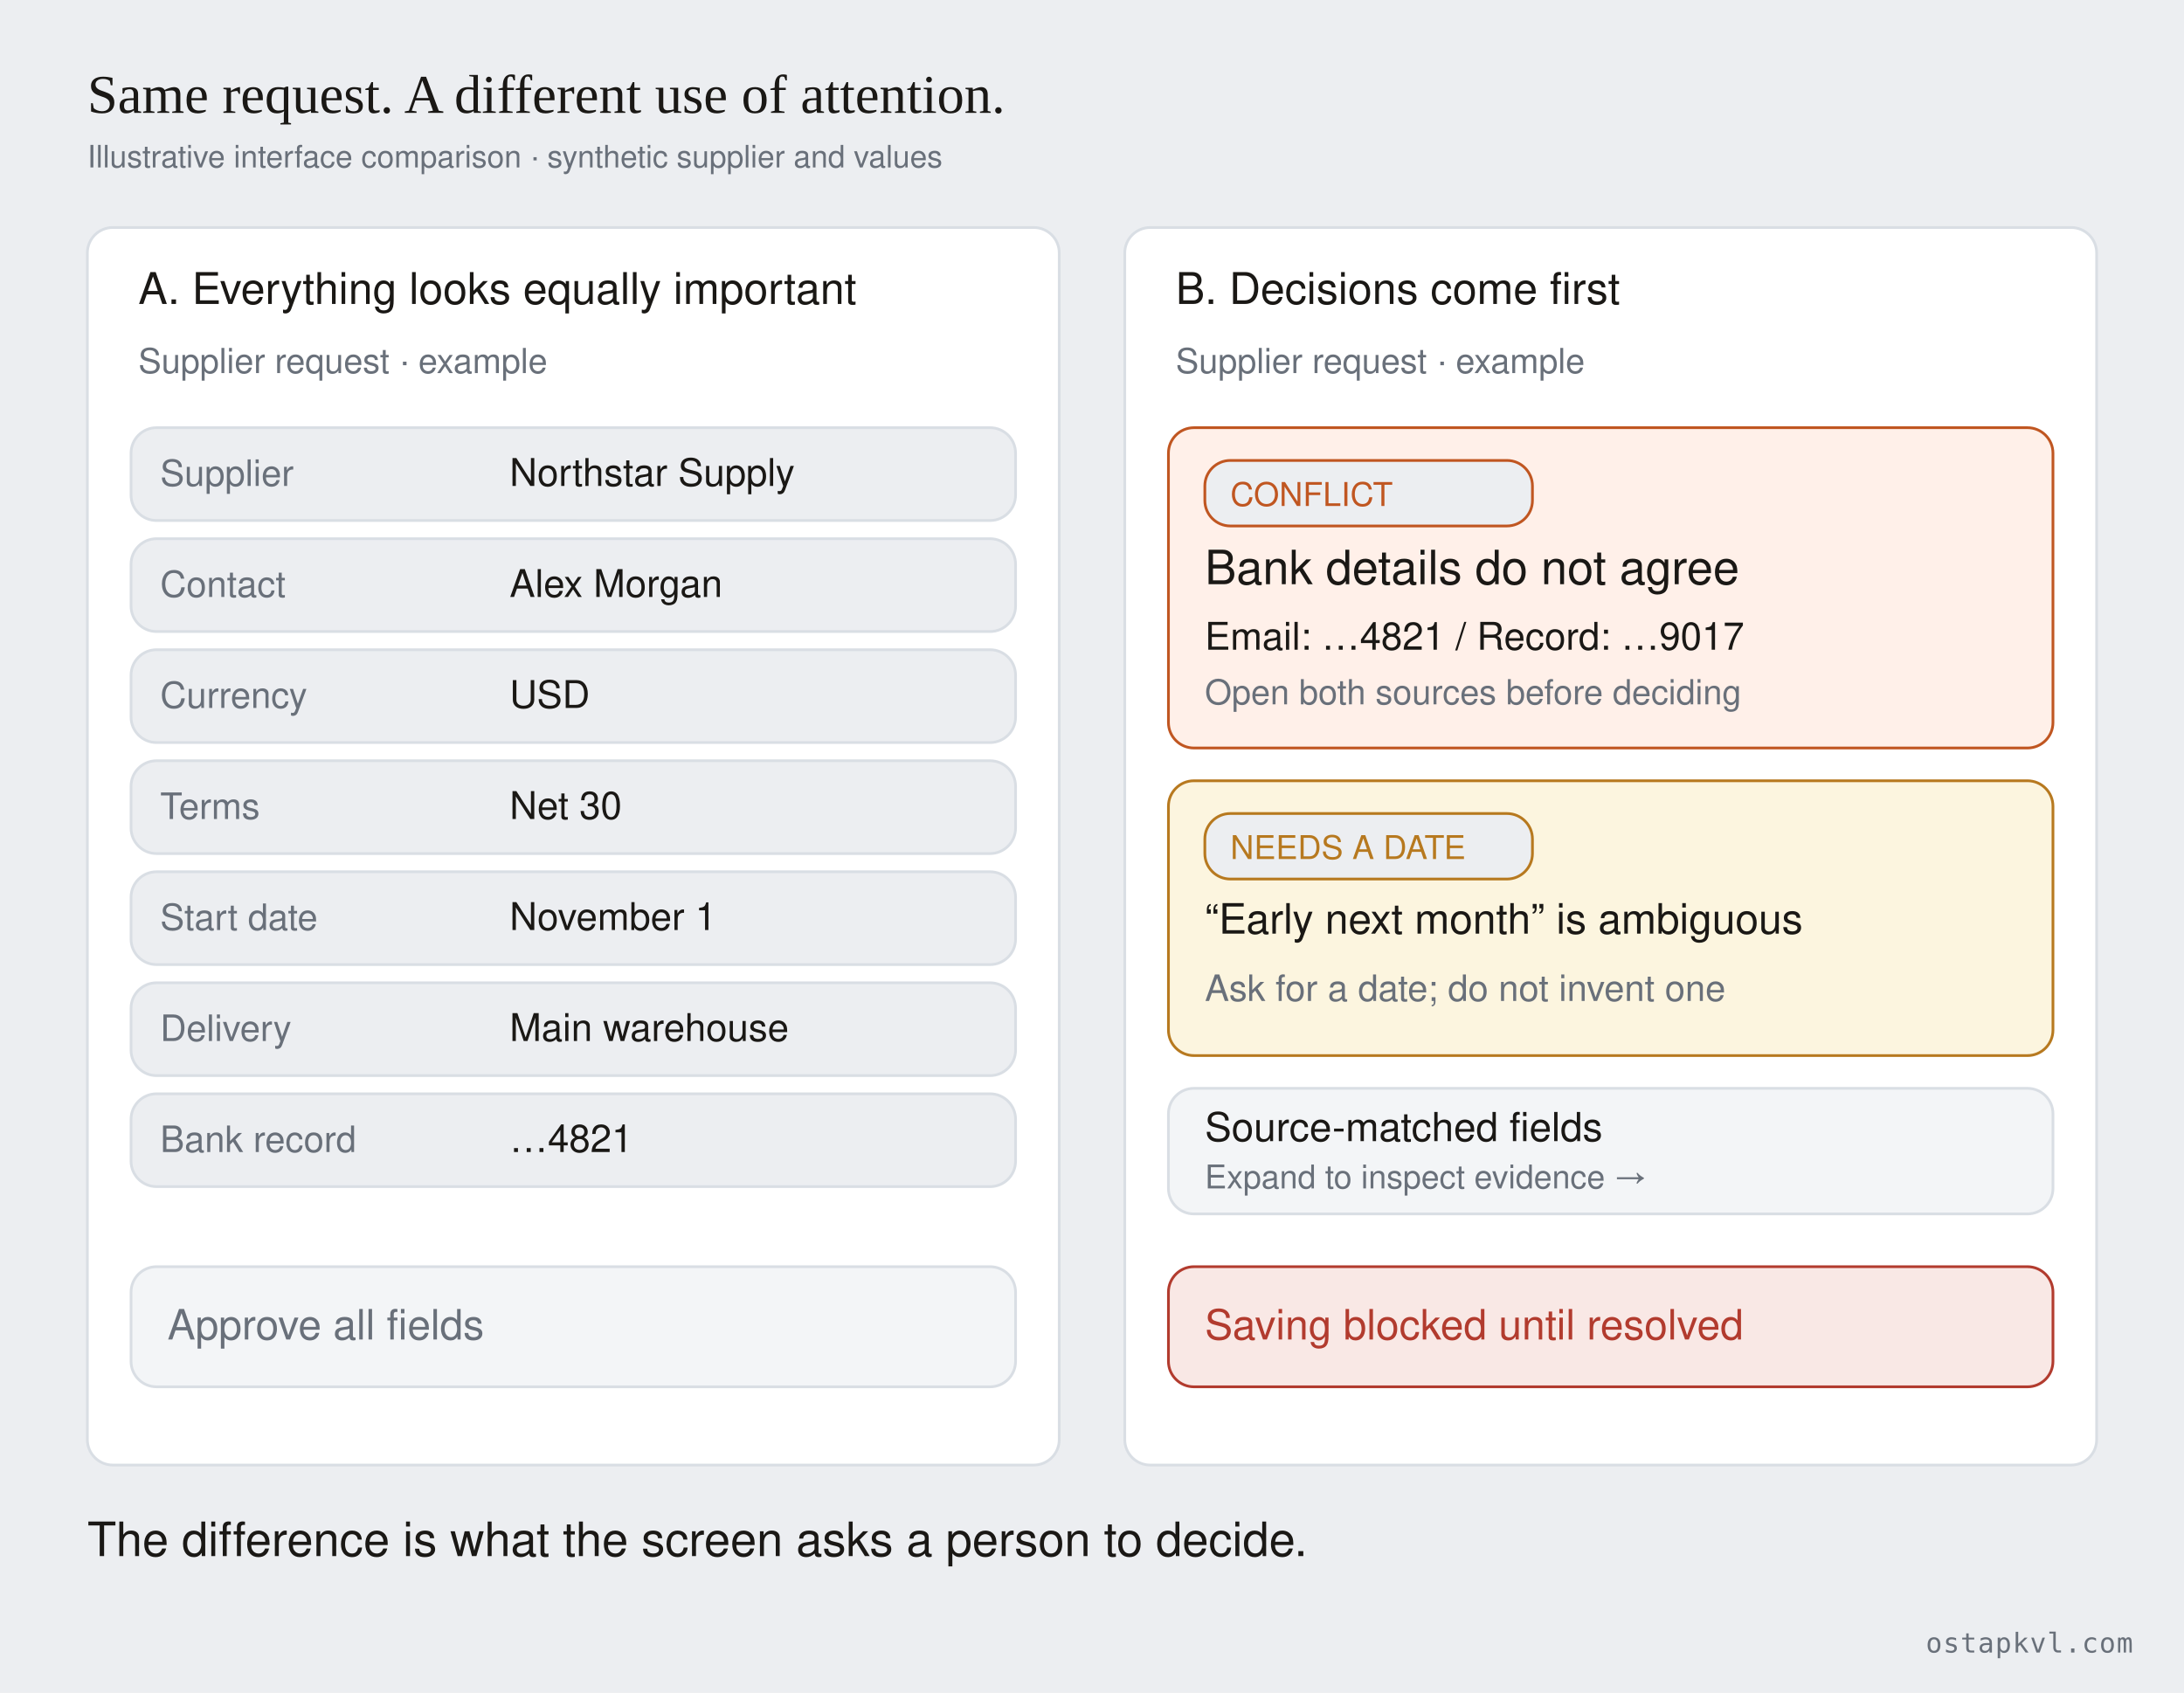
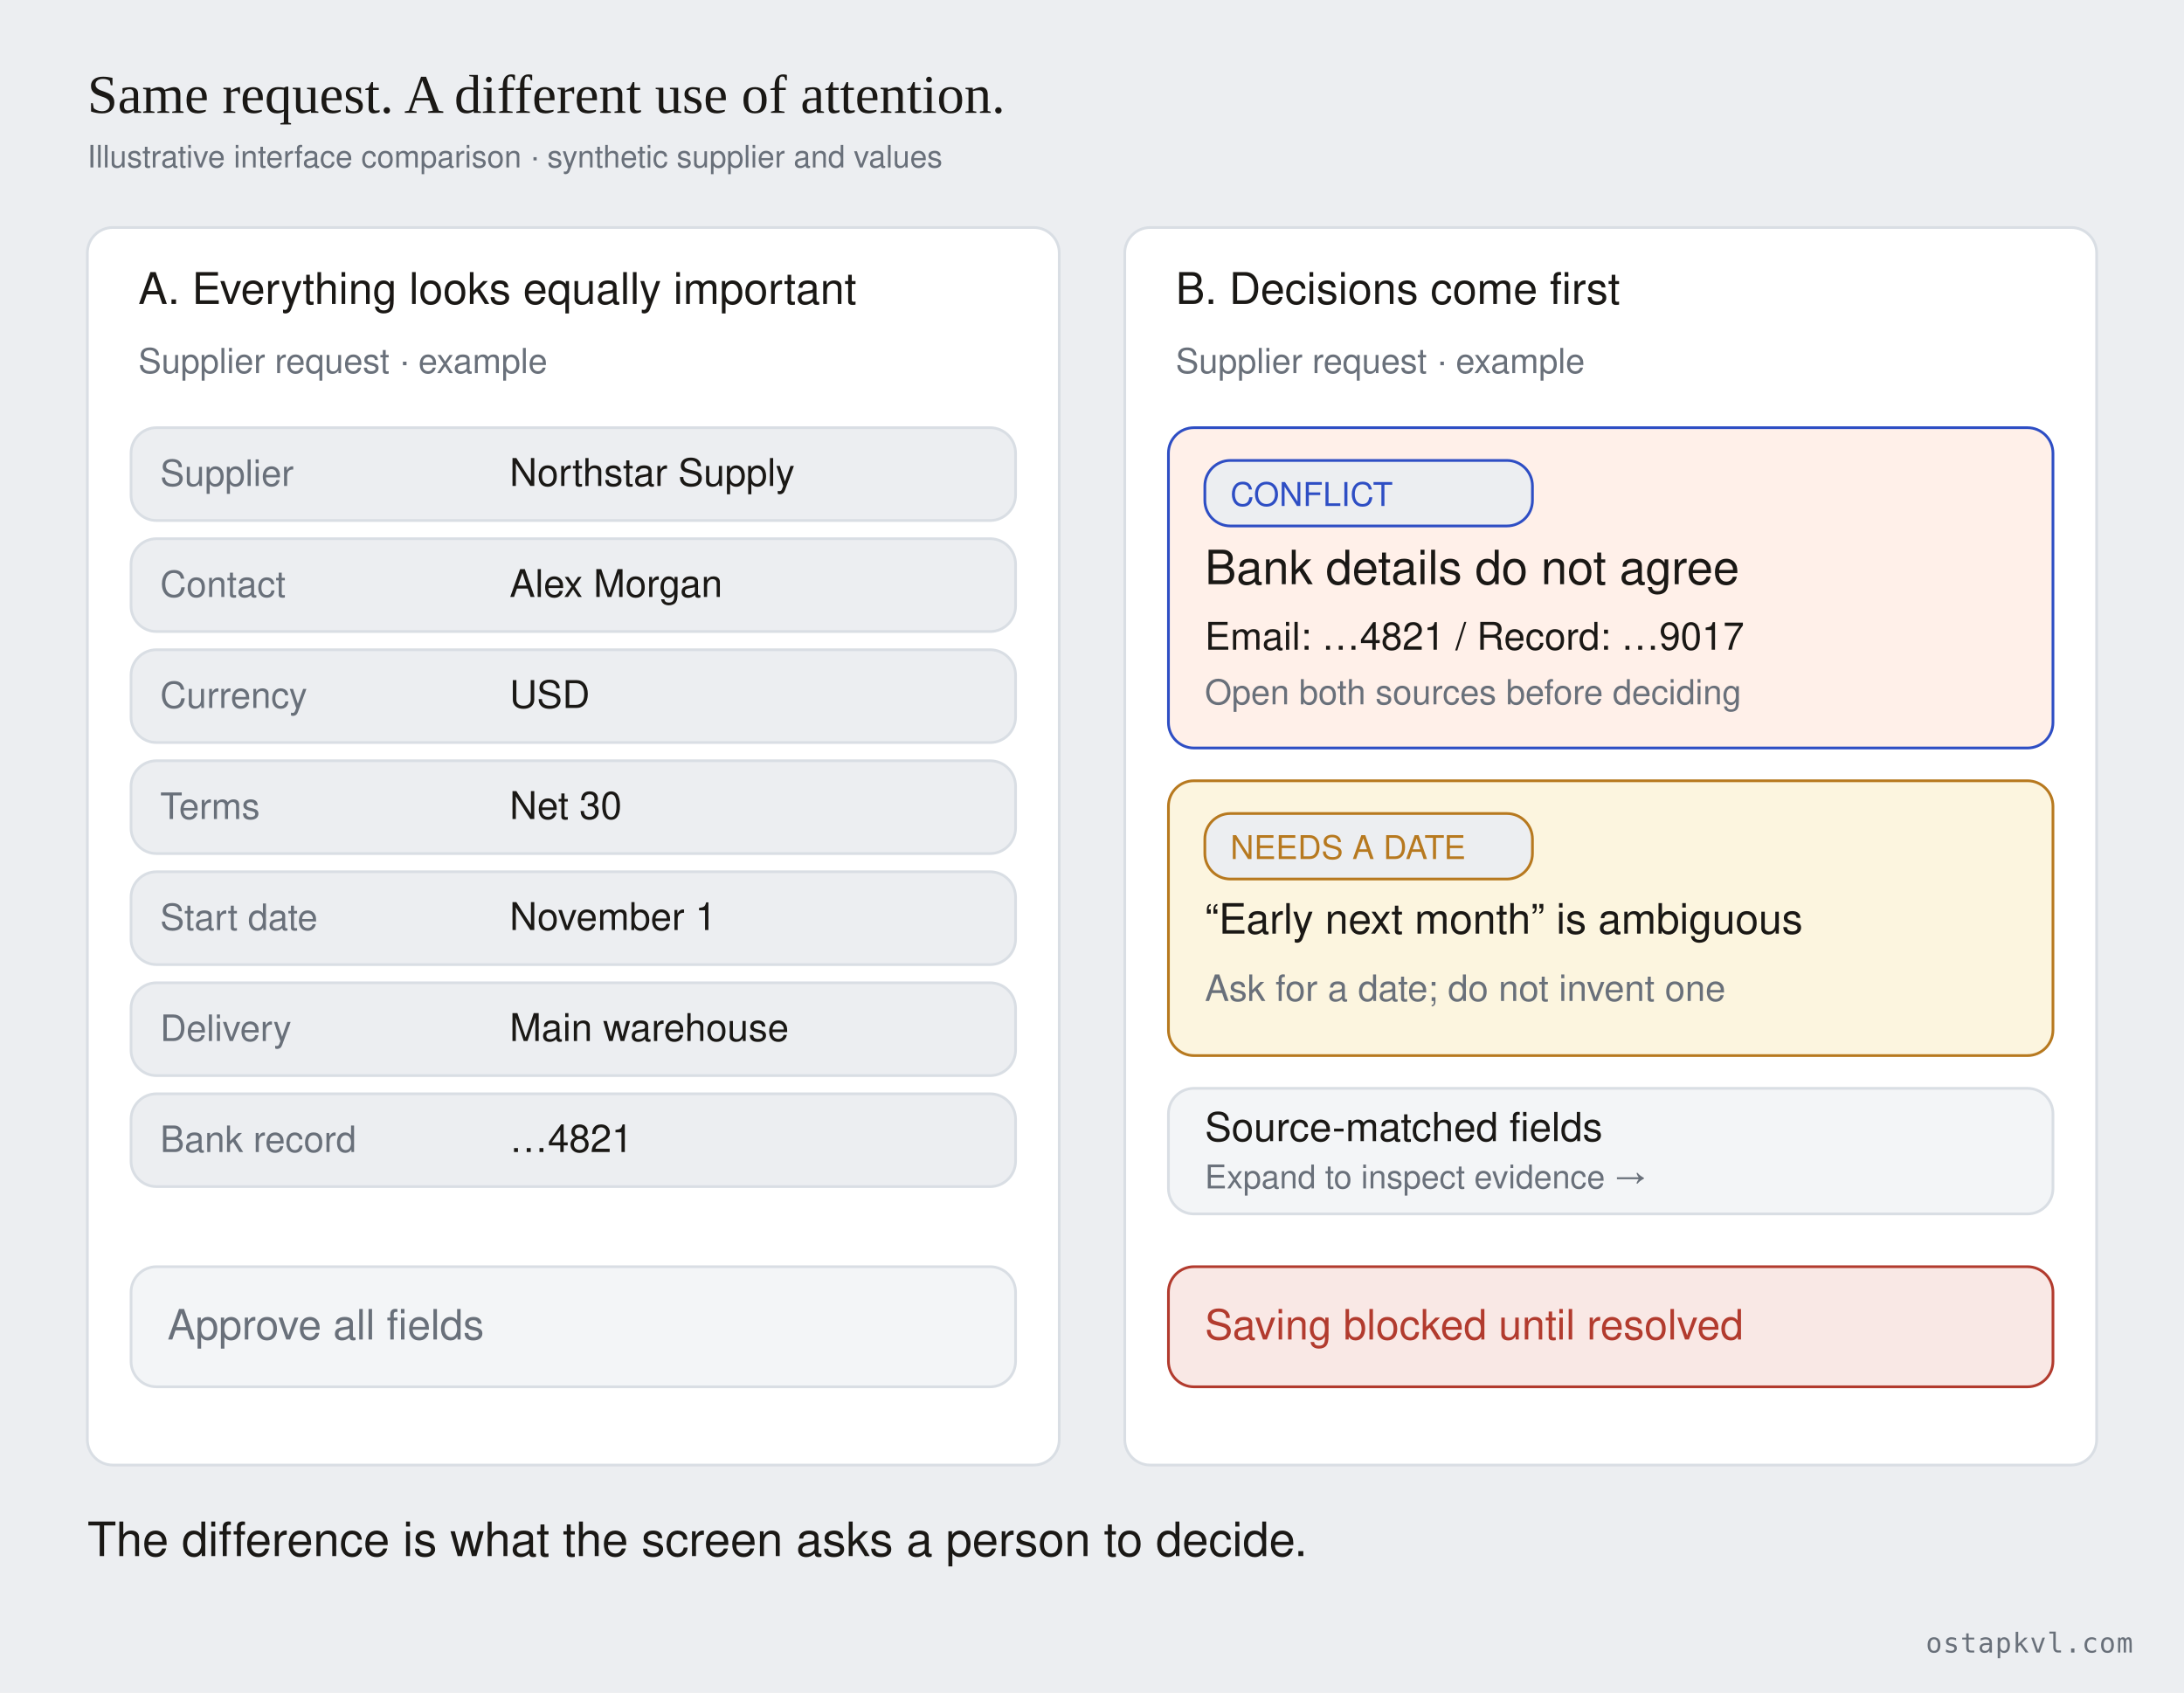
<svg xmlns="http://www.w3.org/2000/svg" width="1200" height="930" viewBox="0 0 1200 930" role="img" aria-label="Same request. A different use of attention.">
  <defs>
    <marker id="arr" viewBox="0 0 10 10" refX="9" refY="5" markerWidth="8" markerHeight="8" orient="auto-start-reverse">
      <path d="M0,0 L10,5 L0,10 z" fill="#69707A" />
    </marker>
    <marker id="arrA" viewBox="0 0 10 10" refX="9" refY="5" markerWidth="8" markerHeight="8" orient="auto-start-reverse">
-       <path d="M0,0 L10,5 L0,10 z" fill="#C05621" />
+       <path d="M0,0 L10,5 L0,10 z" fill="#2E4EC4" />
    </marker>
  </defs>
  <rect width="100%" height="100%" fill="#ECEEF1" />
  <text x="48" y="62" font-family="Georgia, 'Times New Roman', serif" font-size="30" fill="#1A1815">Same request. A different use of attention.</text>
  <text x="48" y="92" font-family="'Helvetica Neue', Helvetica, Arial, sans-serif" font-size="17" fill="#69707A">Illustrative interface comparison · synthetic supplier and values</text>
  <rect x="48" y="125" width="534" height="680" rx="14" fill="#fff" stroke="#D9DEE4" stroke-width="1.5" />
  <rect x="618" y="125" width="534" height="680" rx="14" fill="#fff" stroke="#D9DEE4" stroke-width="1.5" />
  <text x="76" y="167" font-family="'Helvetica Neue', Helvetica, Arial, sans-serif" font-size="24" fill="#1A1815">A. Everything looks equally important</text>
  <text x="646" y="167" font-family="'Helvetica Neue', Helvetica, Arial, sans-serif" font-size="24" fill="#1A1815">B. Decisions come first</text>
  <text x="76" y="205" font-family="'Helvetica Neue', Helvetica, Arial, sans-serif" font-size="19" fill="#69707A">Supplier request · example</text>
  <text x="646" y="205" font-family="'Helvetica Neue', Helvetica, Arial, sans-serif" font-size="19" fill="#69707A">Supplier request · example</text>
  <rect x="72" y="235" width="486" height="51" rx="14" fill="#ECEEF1" stroke="#D9DEE4" stroke-width="1.5" />
  <text x="88" y="267" font-family="'Helvetica Neue', Helvetica, Arial, sans-serif" font-size="20" fill="#69707A">Supplier</text>
  <text x="280" y="267" font-family="'Helvetica Neue', Helvetica, Arial, sans-serif" font-size="21" fill="#1A1815">Northstar Supply</text>
  <rect x="72" y="296" width="486" height="51" rx="14" fill="#ECEEF1" stroke="#D9DEE4" stroke-width="1.5" />
  <text x="88" y="328" font-family="'Helvetica Neue', Helvetica, Arial, sans-serif" font-size="20" fill="#69707A">Contact</text>
  <text x="280" y="328" font-family="'Helvetica Neue', Helvetica, Arial, sans-serif" font-size="21" fill="#1A1815">Alex Morgan</text>
  <rect x="72" y="357" width="486" height="51" rx="14" fill="#ECEEF1" stroke="#D9DEE4" stroke-width="1.5" />
  <text x="88" y="389" font-family="'Helvetica Neue', Helvetica, Arial, sans-serif" font-size="20" fill="#69707A">Currency</text>
  <text x="280" y="389" font-family="'Helvetica Neue', Helvetica, Arial, sans-serif" font-size="21" fill="#1A1815">USD</text>
  <rect x="72" y="418" width="486" height="51" rx="14" fill="#ECEEF1" stroke="#D9DEE4" stroke-width="1.5" />
  <text x="88" y="450" font-family="'Helvetica Neue', Helvetica, Arial, sans-serif" font-size="20" fill="#69707A">Terms</text>
  <text x="280" y="450" font-family="'Helvetica Neue', Helvetica, Arial, sans-serif" font-size="21" fill="#1A1815">Net 30</text>
  <rect x="72" y="479" width="486" height="51" rx="14" fill="#ECEEF1" stroke="#D9DEE4" stroke-width="1.5" />
  <text x="88" y="511" font-family="'Helvetica Neue', Helvetica, Arial, sans-serif" font-size="20" fill="#69707A">Start date</text>
  <text x="280" y="511" font-family="'Helvetica Neue', Helvetica, Arial, sans-serif" font-size="21" fill="#1A1815">November 1</text>
  <rect x="72" y="540" width="486" height="51" rx="14" fill="#ECEEF1" stroke="#D9DEE4" stroke-width="1.5" />
  <text x="88" y="572" font-family="'Helvetica Neue', Helvetica, Arial, sans-serif" font-size="20" fill="#69707A">Delivery</text>
  <text x="280" y="572" font-family="'Helvetica Neue', Helvetica, Arial, sans-serif" font-size="21" fill="#1A1815">Main warehouse</text>
  <rect x="72" y="601" width="486" height="51" rx="14" fill="#ECEEF1" stroke="#D9DEE4" stroke-width="1.5" />
  <text x="88" y="633" font-family="'Helvetica Neue', Helvetica, Arial, sans-serif" font-size="20" fill="#69707A">Bank record</text>
  <text x="280" y="633" font-family="'Helvetica Neue', Helvetica, Arial, sans-serif" font-size="21" fill="#1A1815">…4821</text>
  <rect x="72" y="696" width="486" height="66" rx="14" fill="#F3F5F7" stroke="#D9DEE4" stroke-width="1.5" />
  <text x="92" y="736" font-family="'Helvetica Neue', Helvetica, Arial, sans-serif" font-size="23" fill="#69707A">Approve all fields</text>
-   <rect x="642" y="235" width="486" height="176" rx="14" fill="#FFF0E9" stroke="#C05621" stroke-width="1.5" />
-   <rect x="662" y="253" width="180" height="36" rx="14" fill="#ECEEF1" stroke="#C05621" stroke-width="1.5" />
-   <text x="676" y="278" font-family="'Helvetica Neue', Helvetica, Arial, sans-serif" font-size="18" fill="#C05621">CONFLICT</text>
+   <rect x="642" y="235" width="486" height="176" rx="14" fill="#FFF0E9" stroke="#2E4EC4" stroke-width="1.5" />
+   <rect x="662" y="253" width="180" height="36" rx="14" fill="#ECEEF1" stroke="#2E4EC4" stroke-width="1.5" />
+   <text x="676" y="278" font-family="'Helvetica Neue', Helvetica, Arial, sans-serif" font-size="18" fill="#2E4EC4">CONFLICT</text>
  <text x="662" y="321" font-family="'Helvetica Neue', Helvetica, Arial, sans-serif" font-size="26" fill="#1A1815">Bank details do not agree</text>
  <text x="662" y="357" font-family="'Helvetica Neue', Helvetica, Arial, sans-serif" font-size="21" fill="#1A1815">Email: …4821   /   Record: …9017</text>
  <text x="662" y="387" font-family="'Helvetica Neue', Helvetica, Arial, sans-serif" font-size="19" fill="#69707A">Open both sources before deciding</text>
  <rect x="642" y="429" width="486" height="151" rx="14" fill="#FCF5DF" stroke="#B7791F" stroke-width="1.5" />
  <rect x="662" y="447" width="180" height="36" rx="14" fill="#ECEEF1" stroke="#B7791F" stroke-width="1.5" />
  <text x="676" y="472" font-family="'Helvetica Neue', Helvetica, Arial, sans-serif" font-size="18" fill="#B7791F">NEEDS A DATE</text>
  <text x="662" y="513" font-family="'Helvetica Neue', Helvetica, Arial, sans-serif" font-size="23" fill="#1A1815">“Early next month” is ambiguous</text>
  <text x="662" y="550" font-family="'Helvetica Neue', Helvetica, Arial, sans-serif" font-size="20" fill="#69707A">Ask for a date; do not invent one</text>
  <rect x="642" y="598" width="486" height="69" rx="14" fill="#F3F5F7" stroke="#D9DEE4" stroke-width="1.5" />
  <text x="662" y="627" font-family="'Helvetica Neue', Helvetica, Arial, sans-serif" font-size="22" fill="#1A1815">Source-matched fields</text>
  <text x="662" y="653" font-family="'Helvetica Neue', Helvetica, Arial, sans-serif" font-size="18" fill="#69707A">Expand to inspect evidence →</text>
  <rect x="642" y="696" width="486" height="66" rx="14" fill="#F9E8E5" stroke="#B23B2E" stroke-width="1.5" />
  <text x="662" y="736" font-family="'Helvetica Neue', Helvetica, Arial, sans-serif" font-size="23" fill="#B23B2E">Saving blocked until resolved</text>
  <text x="48" y="855" font-family="'Helvetica Neue', Helvetica, Arial, sans-serif" font-size="26" fill="#1A1815">The difference is what the screen asks a person to decide.</text>
  <text x="1172" y="908" font-family="Menlo, Consolas, monospace" font-size="15" fill="#69707A" text-anchor="end" letter-spacing="0.5">ostapkvl.com</text>
</svg>
